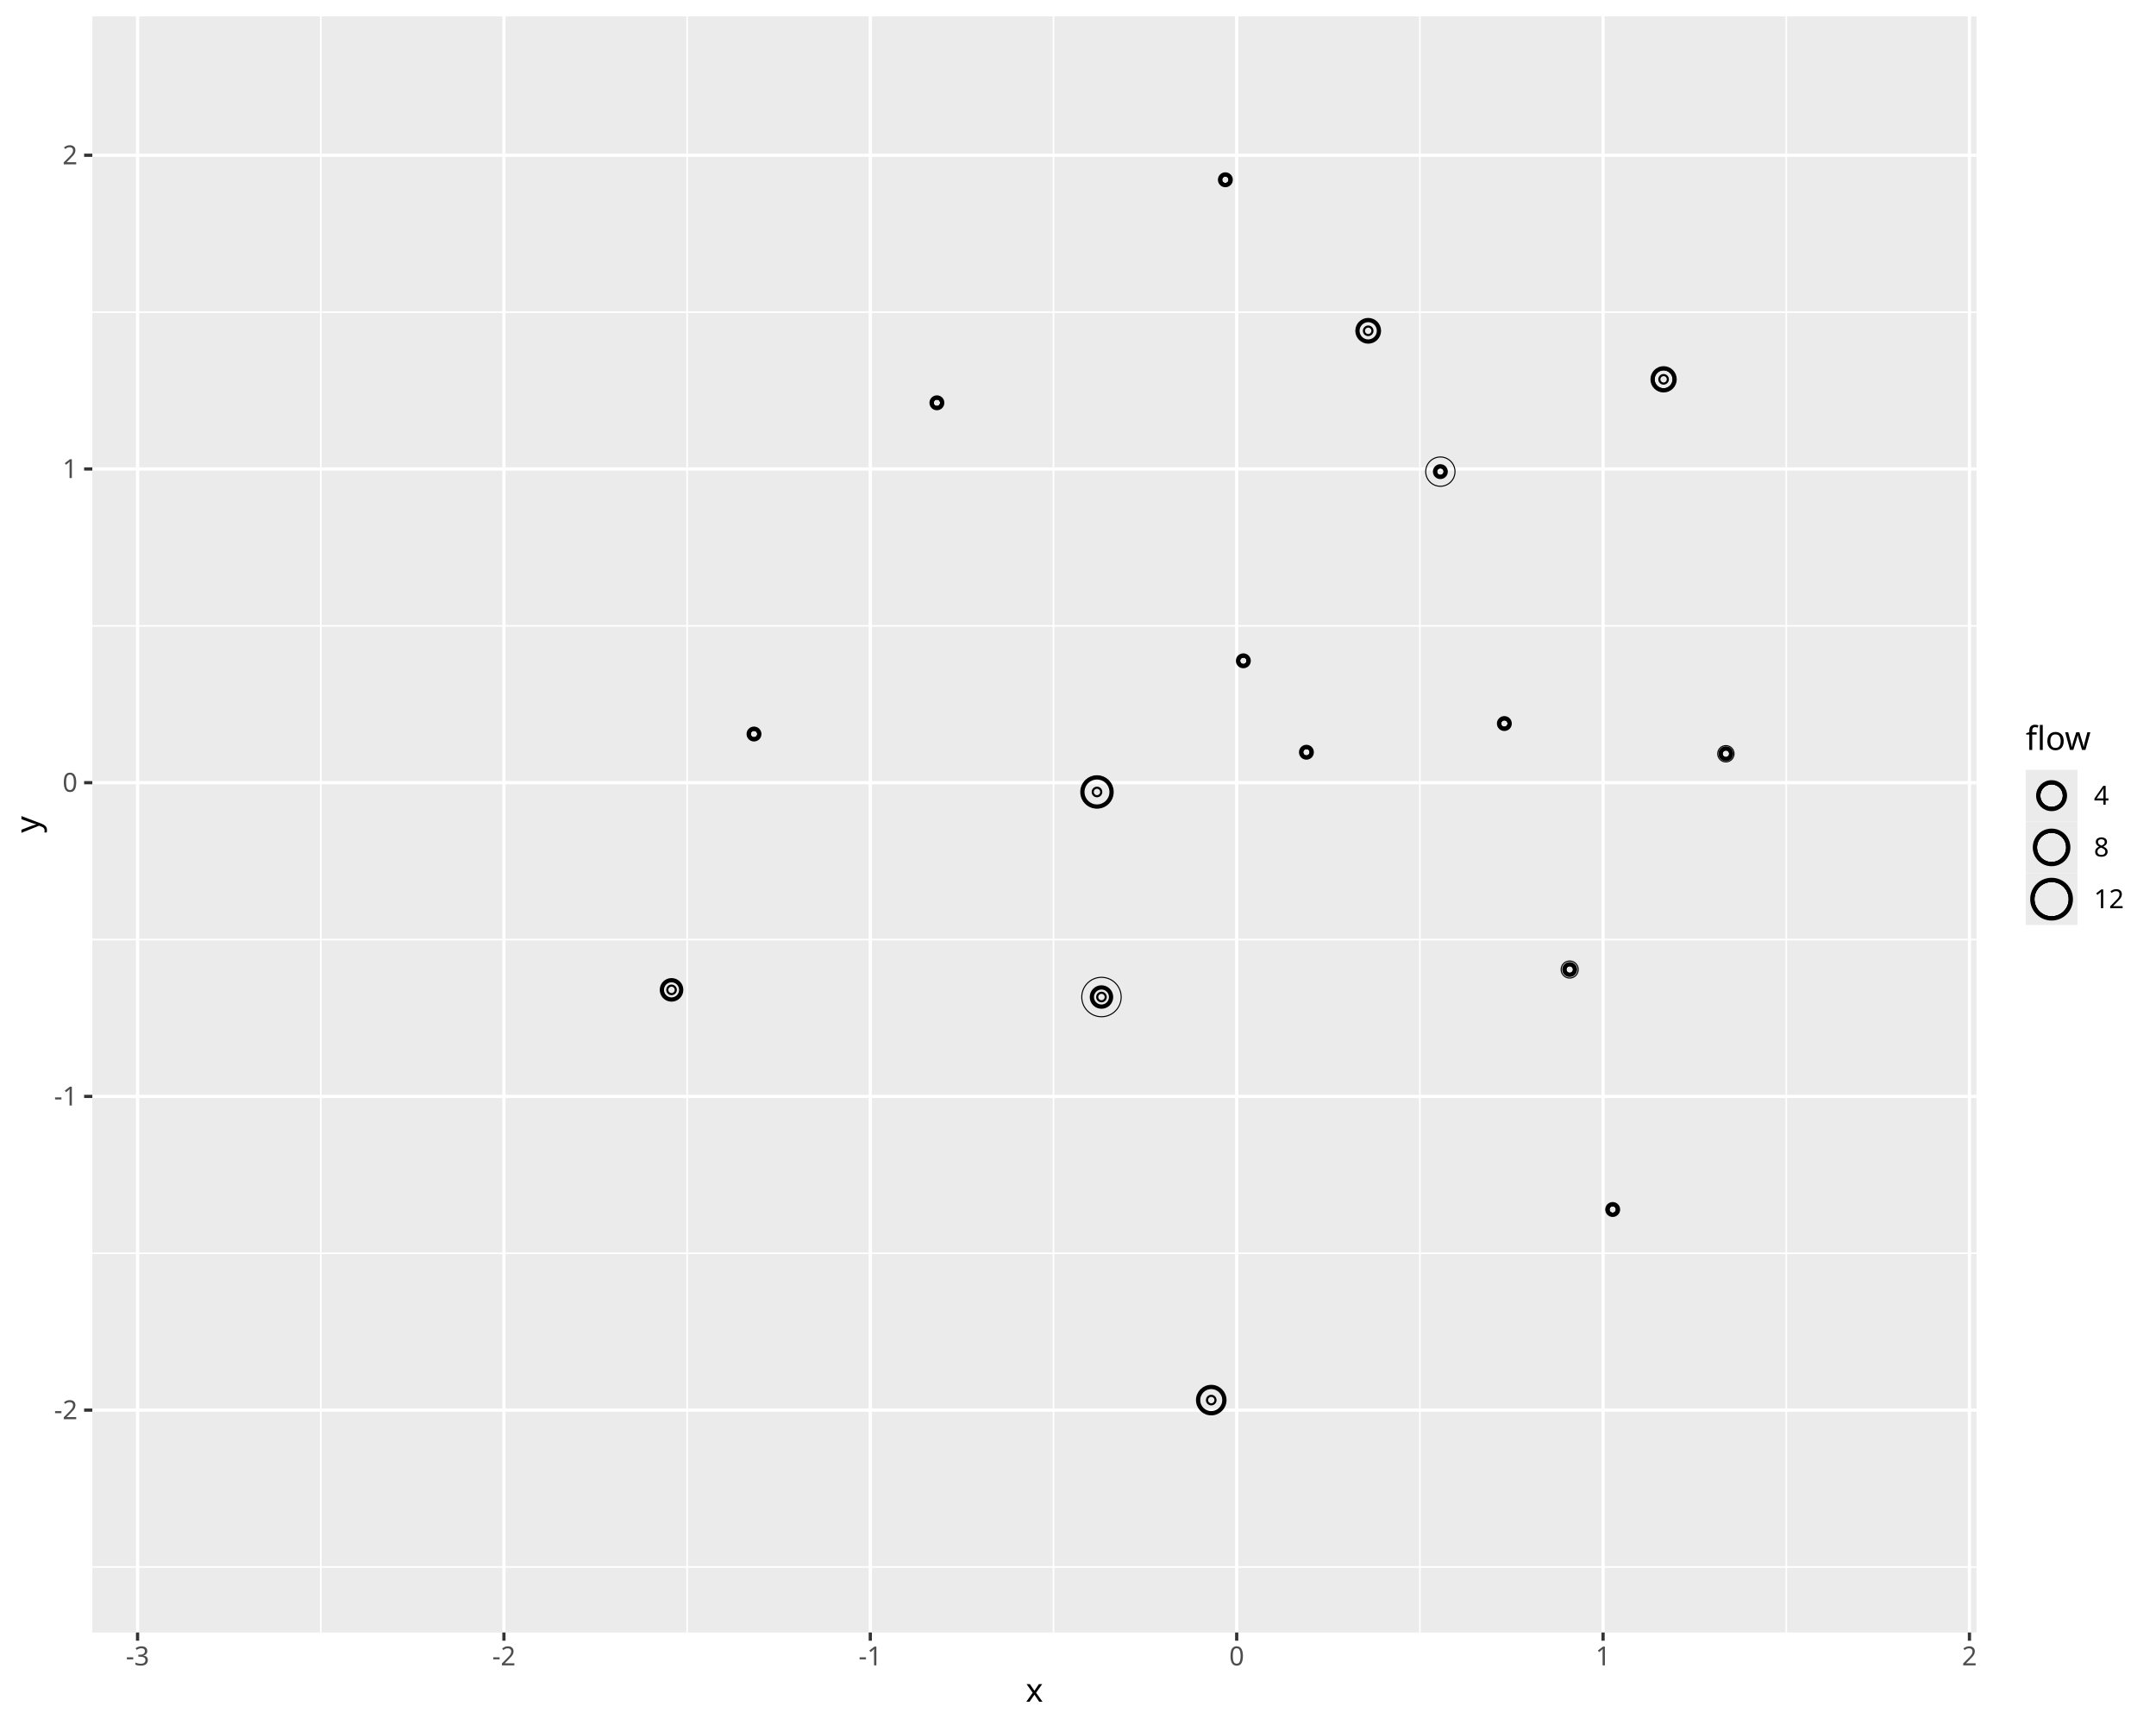
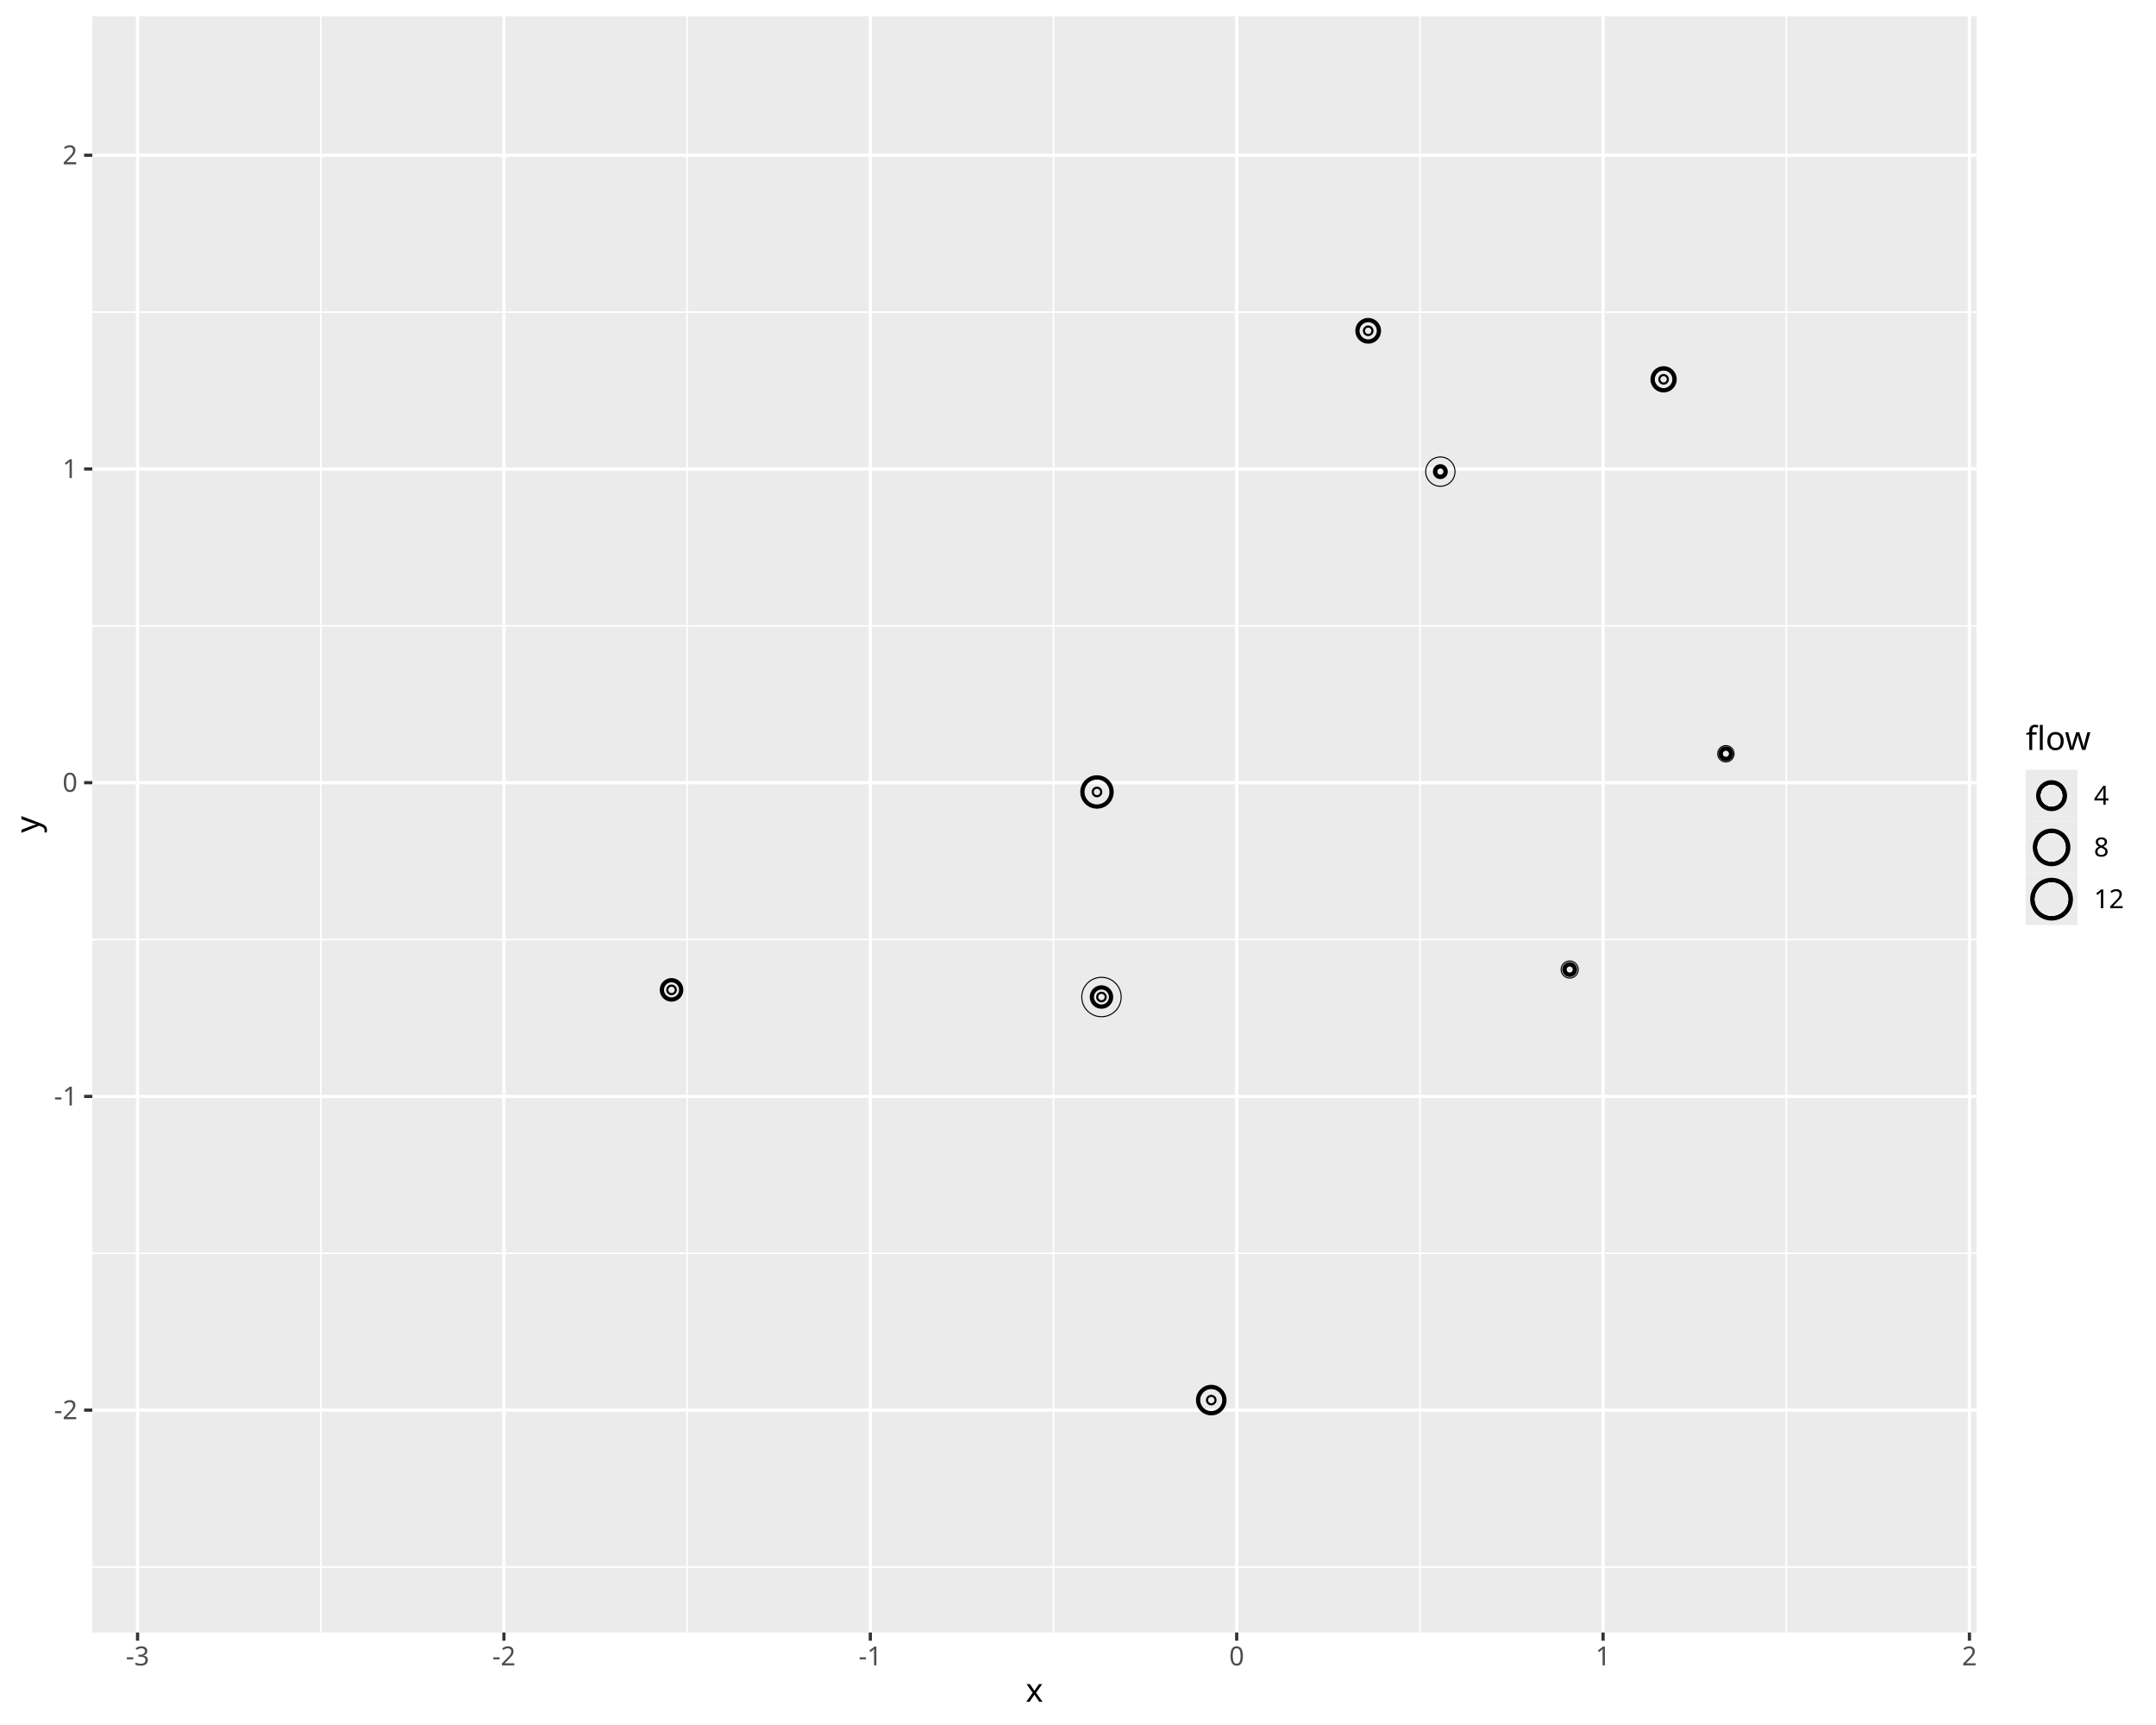
<svg xmlns="http://www.w3.org/2000/svg" class="svglite" data-engine-version="2.0" width="720.00pt" height="576.00pt" viewBox="0 0 720.00 576.00">
  <defs>
    <style type="text/css">
    .svglite line, .svglite polyline, .svglite polygon, .svglite path, .svglite rect, .svglite circle {
      fill: none;
      stroke: #000000;
      stroke-linecap: round;
      stroke-linejoin: round;
      stroke-miterlimit: 10.00;
    }
  </style>
  </defs>
  <rect width="100%" height="100%" style="stroke: none; fill: #FFFFFF;" />
  <defs>
    <clipPath id="cpMC4wMHw3MjAuMDB8MC4wMHw1NzYuMDA=">
      <rect x="0.00" y="0.00" width="720.00" height="576.00" />
    </clipPath>
  </defs>
  <g clip-path="url(#cpMC4wMHw3MjAuMDB8MC4wMHw1NzYuMDA=)">
    <rect x="0.00" y="0.00" width="720.00" height="576.00" style="stroke-width: 1.07; stroke: #FFFFFF; fill: #FFFFFF;" />
  </g>
  <defs>
    <clipPath id="cpMzAuODN8NjYwLjA1fDUuNDh8NTQ1LjEx">
      <rect x="30.83" y="5.48" width="629.22" height="539.63" />
    </clipPath>
  </defs>
  <g clip-path="url(#cpMzAuODN8NjYwLjA1fDUuNDh8NTQ1LjEx)">
    <rect x="30.83" y="5.48" width="629.22" height="539.63" style="stroke-width: 1.07; stroke: none; fill: #EBEBEB;" />
    <polyline points="30.83,523.24 660.05,523.24 " style="stroke-width: 0.53; stroke: #FFFFFF; stroke-linecap: butt;" />
    <polyline points="30.83,418.49 660.05,418.49 " style="stroke-width: 0.53; stroke: #FFFFFF; stroke-linecap: butt;" />
    <polyline points="30.83,313.73 660.05,313.73 " style="stroke-width: 0.53; stroke: #FFFFFF; stroke-linecap: butt;" />
    <polyline points="30.83,208.98 660.05,208.98 " style="stroke-width: 0.53; stroke: #FFFFFF; stroke-linecap: butt;" />
    <polyline points="30.83,104.22 660.05,104.22 " style="stroke-width: 0.53; stroke: #FFFFFF; stroke-linecap: butt;" />
    <polyline points="107.11,545.11 107.11,5.48 " style="stroke-width: 0.53; stroke: #FFFFFF; stroke-linecap: butt;" />
    <polyline points="229.47,545.11 229.47,5.48 " style="stroke-width: 0.53; stroke: #FFFFFF; stroke-linecap: butt;" />
    <polyline points="351.82,545.11 351.82,5.48 " style="stroke-width: 0.53; stroke: #FFFFFF; stroke-linecap: butt;" />
    <polyline points="474.17,545.11 474.17,5.48 " style="stroke-width: 0.53; stroke: #FFFFFF; stroke-linecap: butt;" />
    <polyline points="596.53,545.11 596.53,5.48 " style="stroke-width: 0.53; stroke: #FFFFFF; stroke-linecap: butt;" />
    <polyline points="30.83,470.86 660.05,470.86 " style="stroke-width: 1.07; stroke: #FFFFFF; stroke-linecap: butt;" />
    <polyline points="30.83,366.11 660.05,366.11 " style="stroke-width: 1.07; stroke: #FFFFFF; stroke-linecap: butt;" />
    <polyline points="30.83,261.35 660.05,261.35 " style="stroke-width: 1.07; stroke: #FFFFFF; stroke-linecap: butt;" />
    <polyline points="30.83,156.60 660.05,156.60 " style="stroke-width: 1.07; stroke: #FFFFFF; stroke-linecap: butt;" />
    <polyline points="30.83,51.84 660.05,51.84 " style="stroke-width: 1.07; stroke: #FFFFFF; stroke-linecap: butt;" />
    <polyline points="45.94,545.11 45.94,5.48 " style="stroke-width: 1.07; stroke: #FFFFFF; stroke-linecap: butt;" />
    <polyline points="168.29,545.11 168.29,5.48 " style="stroke-width: 1.07; stroke: #FFFFFF; stroke-linecap: butt;" />
    <polyline points="290.64,545.11 290.64,5.48 " style="stroke-width: 1.07; stroke: #FFFFFF; stroke-linecap: butt;" />
    <polyline points="413.00,545.11 413.00,5.48 " style="stroke-width: 1.07; stroke: #FFFFFF; stroke-linecap: butt;" />
    <polyline points="535.35,545.11 535.35,5.48 " style="stroke-width: 1.07; stroke: #FFFFFF; stroke-linecap: butt;" />
    <polyline points="657.70,545.11 657.70,5.48 " style="stroke-width: 1.07; stroke: #FFFFFF; stroke-linecap: butt;" />
    <circle cx="224.26" cy="330.53" r="1.42" style="stroke-width: 0.71;" />
    <circle cx="481.01" cy="157.48" r="1.42" style="stroke-width: 0.71;" />
    <circle cx="367.84" cy="332.92" r="1.42" style="stroke-width: 0.71;" />
-     <circle cx="415.22" cy="220.65" r="1.42" style="stroke-width: 0.71;" />
-     <circle cx="538.56" cy="403.87" r="1.42" style="stroke-width: 0.71;" />
    <circle cx="366.34" cy="264.45" r="1.42" style="stroke-width: 0.71;" />
-     <circle cx="409.21" cy="60.03" r="1.42" style="stroke-width: 0.71;" />
-     <circle cx="436.28" cy="251.18" r="1.42" style="stroke-width: 0.71;" />
    <circle cx="576.36" cy="251.69" r="1.42" style="stroke-width: 0.71;" />
-     <circle cx="502.38" cy="241.60" r="1.42" style="stroke-width: 0.71;" />
-     <circle cx="312.88" cy="134.50" r="1.42" style="stroke-width: 0.71;" />
    <circle cx="456.91" cy="110.46" r="1.42" style="stroke-width: 0.71;" />
    <circle cx="404.50" cy="467.51" r="1.42" style="stroke-width: 0.71;" />
    <circle cx="555.56" cy="126.66" r="1.42" style="stroke-width: 0.71;" />
    <circle cx="524.20" cy="323.74" r="1.42" style="stroke-width: 0.71;" />
-     <circle cx="251.80" cy="245.10" r="1.42" style="stroke-width: 0.71;" />
    <circle cx="224.26" cy="330.53" r="3.23" style="stroke-width: 1.42;" />
    <circle cx="481.01" cy="157.48" r="1.78" style="stroke-width: 1.42;" />
    <circle cx="367.84" cy="332.92" r="3.21" style="stroke-width: 1.42;" />
-     <circle cx="415.22" cy="220.65" r="1.78" style="stroke-width: 1.42;" />
-     <circle cx="538.56" cy="403.87" r="1.78" style="stroke-width: 1.42;" />
    <circle cx="366.34" cy="264.45" r="4.87" style="stroke-width: 1.42;" />
-     <circle cx="409.21" cy="60.03" r="1.78" style="stroke-width: 1.42;" />
-     <circle cx="436.28" cy="251.18" r="1.78" style="stroke-width: 1.42;" />
    <circle cx="576.36" cy="251.69" r="1.78" style="stroke-width: 1.42;" />
-     <circle cx="502.38" cy="241.60" r="1.78" style="stroke-width: 1.42;" />
-     <circle cx="312.88" cy="134.50" r="1.78" style="stroke-width: 1.42;" />
    <circle cx="456.91" cy="110.46" r="3.59" style="stroke-width: 1.42;" />
    <circle cx="404.50" cy="467.51" r="4.39" style="stroke-width: 1.42;" />
    <circle cx="555.56" cy="126.66" r="3.68" style="stroke-width: 1.42;" />
    <circle cx="524.20" cy="323.74" r="1.78" style="stroke-width: 1.42;" />
-     <circle cx="251.80" cy="245.10" r="1.78" style="stroke-width: 1.42;" />
    <circle cx="224.26" cy="330.53" r="3.28" style="stroke-width: 0.35;" />
    <circle cx="481.01" cy="157.48" r="4.89" style="stroke-width: 0.35;" />
    <circle cx="367.84" cy="332.92" r="6.58" style="stroke-width: 0.35;" />
-     <circle cx="415.22" cy="220.65" r="1.24" style="stroke-width: 0.35;" />
-     <circle cx="538.56" cy="403.87" r="1.24" style="stroke-width: 0.35;" />
    <circle cx="366.34" cy="264.45" r="5.25" style="stroke-width: 0.35;" />
-     <circle cx="409.21" cy="60.03" r="1.24" style="stroke-width: 0.35;" />
-     <circle cx="436.28" cy="251.18" r="1.24" style="stroke-width: 0.35;" />
    <circle cx="576.36" cy="251.69" r="2.73" style="stroke-width: 0.35;" />
-     <circle cx="502.38" cy="241.60" r="1.24" style="stroke-width: 0.35;" />
-     <circle cx="312.88" cy="134.50" r="1.24" style="stroke-width: 0.35;" />
    <circle cx="456.91" cy="110.46" r="3.79" style="stroke-width: 0.35;" />
    <circle cx="404.50" cy="467.51" r="4.02" style="stroke-width: 0.35;" />
    <circle cx="555.56" cy="126.66" r="3.17" style="stroke-width: 0.35;" />
    <circle cx="524.20" cy="323.74" r="2.86" style="stroke-width: 0.35;" />
-     <circle cx="251.80" cy="245.10" r="1.24" style="stroke-width: 0.35;" />
  </g>
  <g clip-path="url(#cpMC4wMHw3MjAuMDB8MC4wMHw1NzYuMDA=)">
    <text x="25.90" y="473.89" text-anchor="end" style="font-size: 8.80px; fill: #4D4D4D; font-family: sans;" textLength="7.82px" lengthAdjust="spacingAndGlyphs">-2</text>
    <text x="25.90" y="369.14" text-anchor="end" style="font-size: 8.80px; fill: #4D4D4D; font-family: sans;" textLength="7.82px" lengthAdjust="spacingAndGlyphs">-1</text>
    <text x="25.90" y="264.38" text-anchor="end" style="font-size: 8.80px; fill: #4D4D4D; font-family: sans;" textLength="4.89px" lengthAdjust="spacingAndGlyphs">0</text>
    <text x="25.90" y="159.63" text-anchor="end" style="font-size: 8.80px; fill: #4D4D4D; font-family: sans;" textLength="4.89px" lengthAdjust="spacingAndGlyphs">1</text>
    <text x="25.90" y="54.87" text-anchor="end" style="font-size: 8.80px; fill: #4D4D4D; font-family: sans;" textLength="4.89px" lengthAdjust="spacingAndGlyphs">2</text>
    <polyline points="28.09,470.86 30.83,470.86 " style="stroke-width: 1.07; stroke: #333333; stroke-linecap: butt;" />
    <polyline points="28.09,366.11 30.83,366.11 " style="stroke-width: 1.07; stroke: #333333; stroke-linecap: butt;" />
    <polyline points="28.09,261.35 30.83,261.35 " style="stroke-width: 1.07; stroke: #333333; stroke-linecap: butt;" />
    <polyline points="28.09,156.60 30.83,156.60 " style="stroke-width: 1.07; stroke: #333333; stroke-linecap: butt;" />
    <polyline points="28.09,51.84 30.83,51.84 " style="stroke-width: 1.07; stroke: #333333; stroke-linecap: butt;" />
    <polyline points="45.94,547.85 45.94,545.11 " style="stroke-width: 1.07; stroke: #333333; stroke-linecap: butt;" />
    <polyline points="168.29,547.85 168.29,545.11 " style="stroke-width: 1.07; stroke: #333333; stroke-linecap: butt;" />
    <polyline points="290.64,547.85 290.64,545.11 " style="stroke-width: 1.07; stroke: #333333; stroke-linecap: butt;" />
    <polyline points="413.00,547.85 413.00,545.11 " style="stroke-width: 1.07; stroke: #333333; stroke-linecap: butt;" />
    <polyline points="535.35,547.85 535.35,545.11 " style="stroke-width: 1.07; stroke: #333333; stroke-linecap: butt;" />
    <polyline points="657.70,547.85 657.70,545.11 " style="stroke-width: 1.07; stroke: #333333; stroke-linecap: butt;" />
    <text x="45.94" y="556.10" text-anchor="middle" style="font-size: 8.80px; fill: #4D4D4D; font-family: sans;" textLength="7.82px" lengthAdjust="spacingAndGlyphs">-3</text>
    <text x="168.29" y="556.10" text-anchor="middle" style="font-size: 8.80px; fill: #4D4D4D; font-family: sans;" textLength="7.82px" lengthAdjust="spacingAndGlyphs">-2</text>
    <text x="290.64" y="556.10" text-anchor="middle" style="font-size: 8.80px; fill: #4D4D4D; font-family: sans;" textLength="7.82px" lengthAdjust="spacingAndGlyphs">-1</text>
    <text x="413.00" y="556.10" text-anchor="middle" style="font-size: 8.80px; fill: #4D4D4D; font-family: sans;" textLength="4.89px" lengthAdjust="spacingAndGlyphs">0</text>
    <text x="535.35" y="556.10" text-anchor="middle" style="font-size: 8.80px; fill: #4D4D4D; font-family: sans;" textLength="4.89px" lengthAdjust="spacingAndGlyphs">1</text>
    <text x="657.70" y="556.10" text-anchor="middle" style="font-size: 8.80px; fill: #4D4D4D; font-family: sans;" textLength="4.89px" lengthAdjust="spacingAndGlyphs">2</text>
    <text x="345.44" y="568.24" text-anchor="middle" style="font-size: 11.00px; font-family: sans;" textLength="5.50px" lengthAdjust="spacingAndGlyphs">x</text>
    <text transform="translate(13.05,275.30) rotate(-90)" text-anchor="middle" style="font-size: 11.00px; font-family: sans;" textLength="5.50px" lengthAdjust="spacingAndGlyphs">y</text>
    <rect x="671.01" y="236.23" width="43.51" height="78.13" style="stroke-width: 1.07; stroke: none; fill: #FFFFFF;" />
    <text x="676.49" y="250.42" style="font-size: 11.00px; font-family: sans;" textLength="19.56px" lengthAdjust="spacingAndGlyphs">flow</text>
    <rect x="676.49" y="257.04" width="17.28" height="17.28" style="stroke-width: 1.07; stroke: none; fill: #EBEBEB;" />
    <circle cx="685.13" cy="265.68" r="4.11" style="stroke-width: 0.71;" />
    <circle cx="685.13" cy="265.68" r="4.46" style="stroke-width: 1.42;" />
    <circle cx="685.13" cy="265.68" r="3.93" style="stroke-width: 0.35;" />
    <rect x="676.49" y="274.32" width="17.28" height="17.28" style="stroke-width: 1.07; stroke: none; fill: #EBEBEB;" />
    <circle cx="685.13" cy="282.96" r="5.22" style="stroke-width: 0.71;" />
    <circle cx="685.13" cy="282.96" r="5.57" style="stroke-width: 1.42;" />
    <circle cx="685.13" cy="282.96" r="5.04" style="stroke-width: 0.35;" />
    <rect x="676.49" y="291.60" width="17.28" height="17.28" style="stroke-width: 1.07; stroke: none; fill: #EBEBEB;" />
    <circle cx="685.13" cy="300.24" r="6.07" style="stroke-width: 0.71;" />
    <circle cx="685.13" cy="300.24" r="6.43" style="stroke-width: 1.42;" />
    <circle cx="685.13" cy="300.24" r="5.89" style="stroke-width: 0.35;" />
    <text x="699.25" y="268.71" style="font-size: 8.80px; font-family: sans;" textLength="4.89px" lengthAdjust="spacingAndGlyphs">4</text>
    <text x="699.25" y="285.99" style="font-size: 8.80px; font-family: sans;" textLength="4.89px" lengthAdjust="spacingAndGlyphs">8</text>
    <text x="699.25" y="303.27" style="font-size: 8.80px; font-family: sans;" textLength="9.79px" lengthAdjust="spacingAndGlyphs">12</text>
  </g>
</svg>
